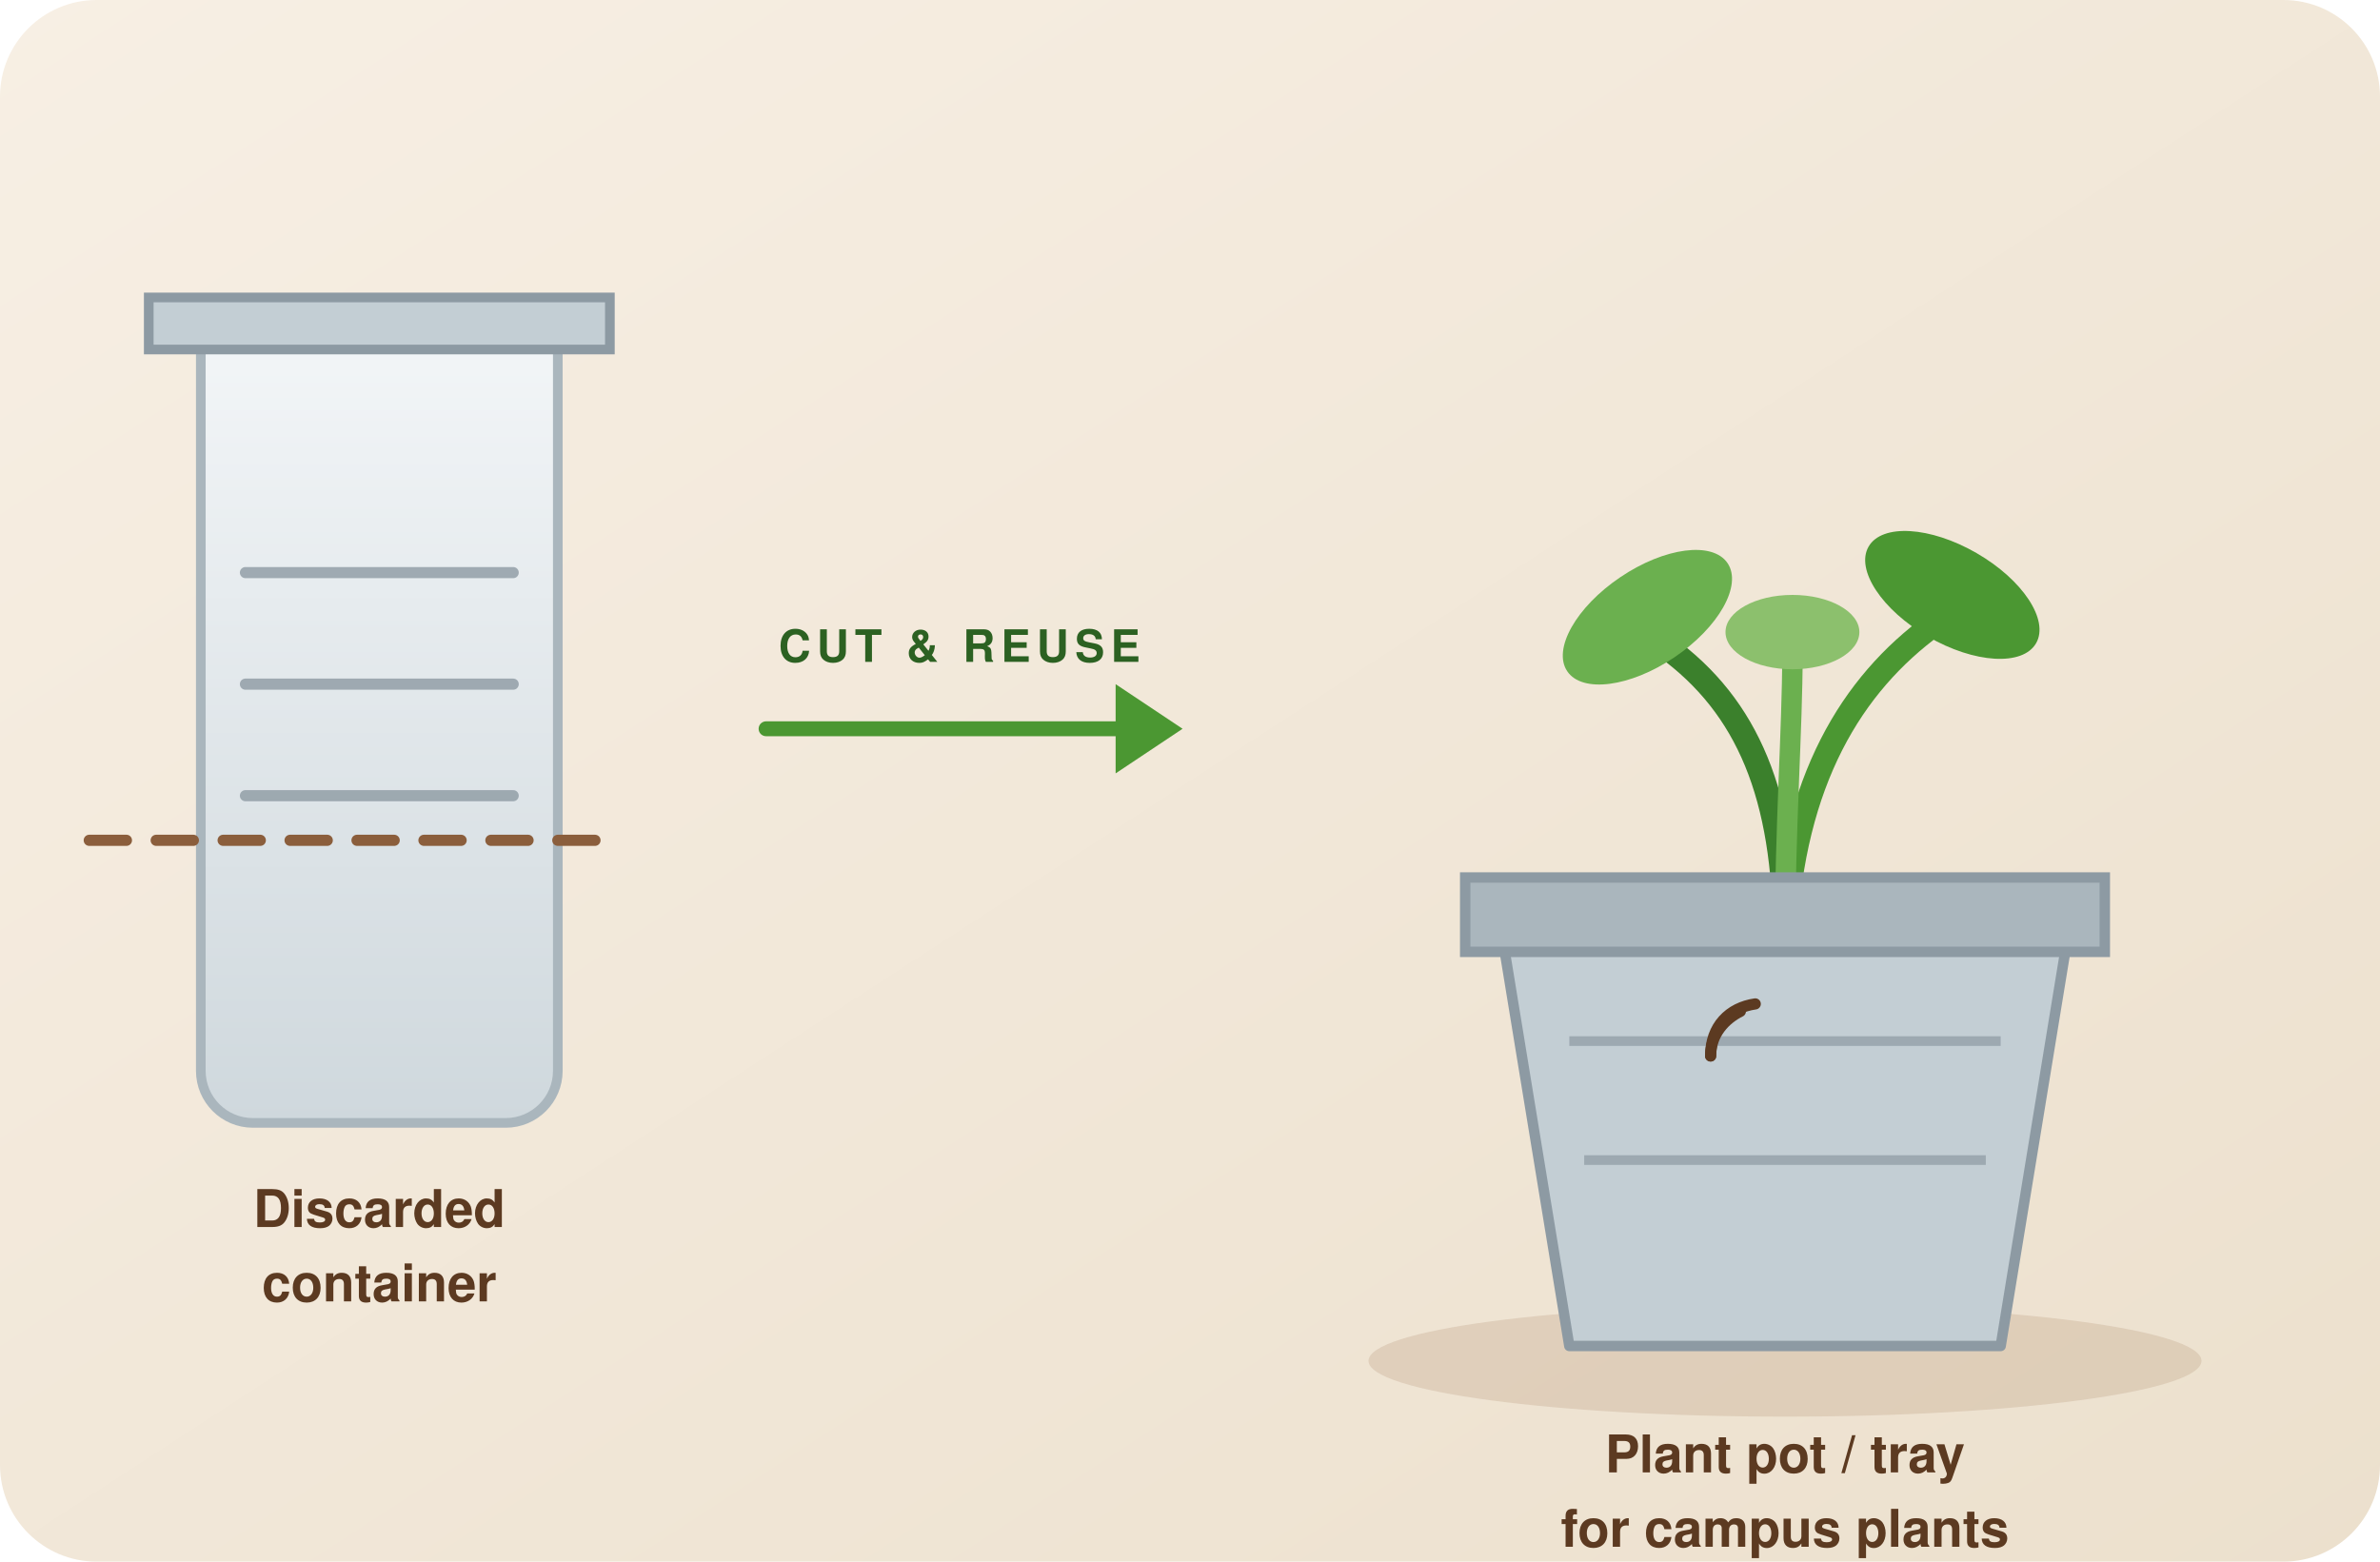
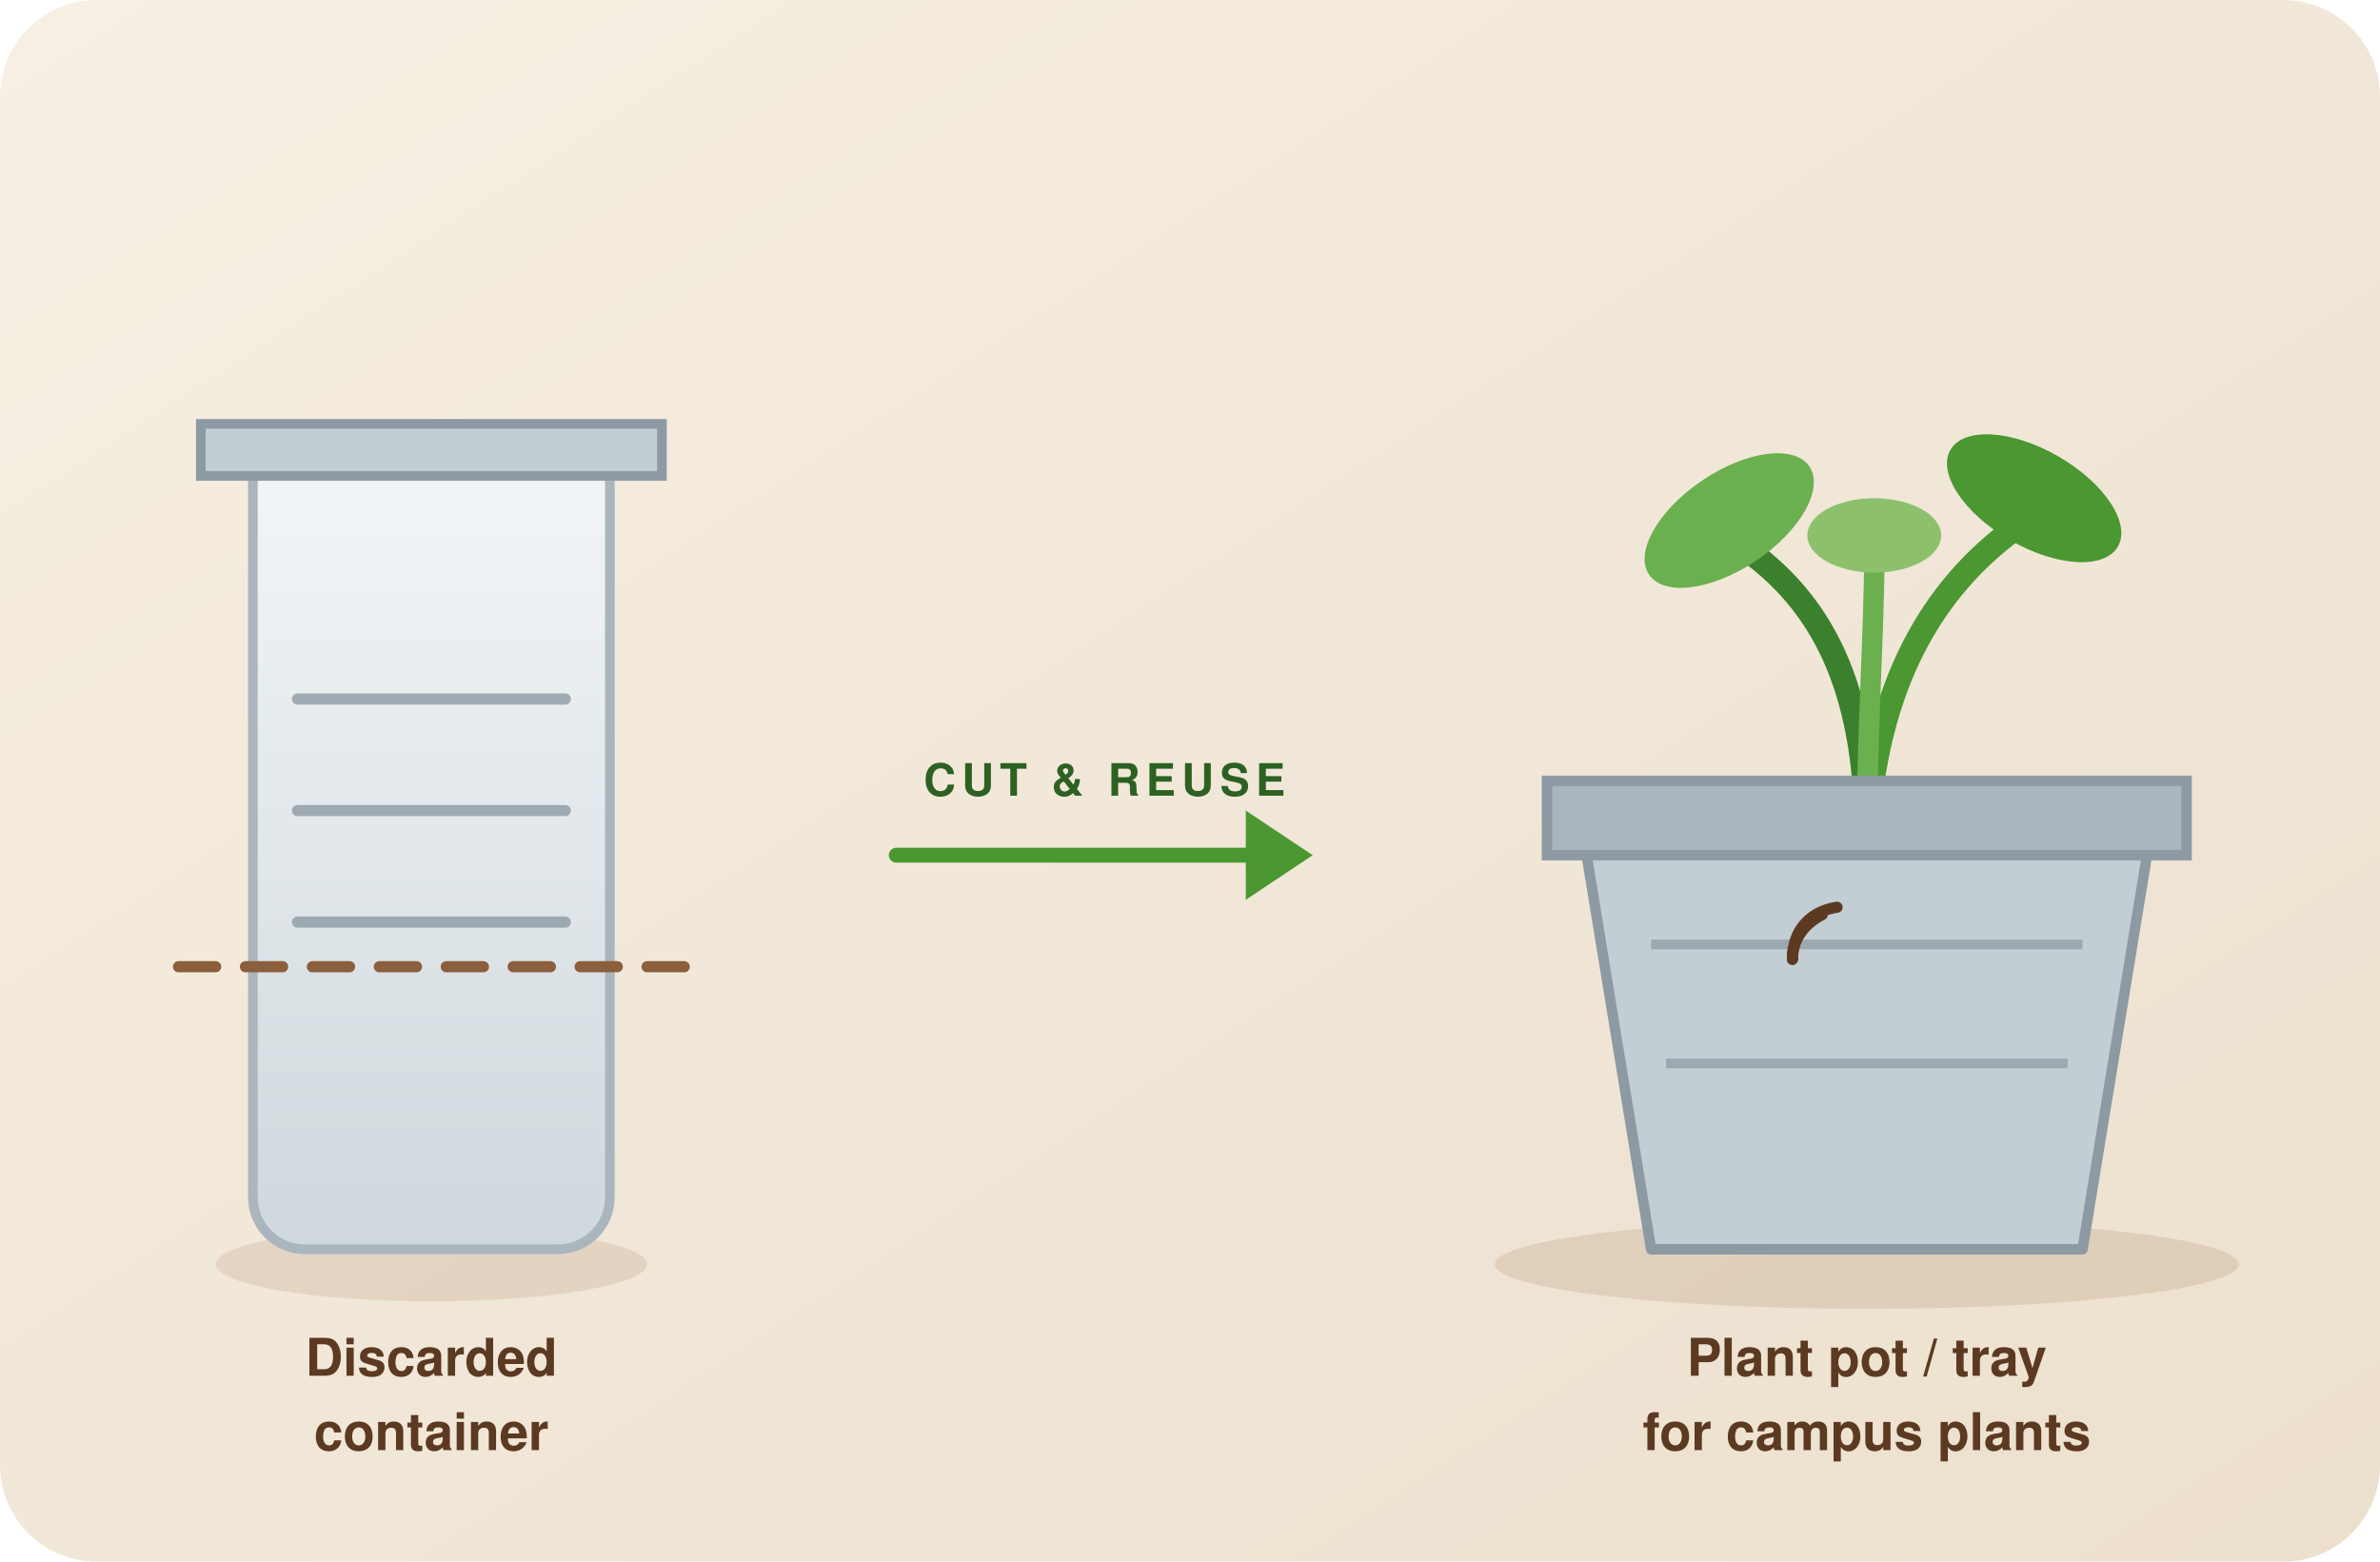
<svg xmlns="http://www.w3.org/2000/svg" viewBox="0 0 640 420" role="img" aria-labelledby="ppTitle ppDesc">
  <defs>
    <linearGradient id="ppBg" x1="0" y1="0" x2="1" y2="1">
      <stop offset="0%" stop-color="#f7efe4" />
      <stop offset="100%" stop-color="#ece0cd" />
    </linearGradient>
    <linearGradient id="ppBot" x1="0" y1="0" x2="0" y2="1">
      <stop offset="0%" stop-color="#f2f5f7" />
      <stop offset="100%" stop-color="#cfd8dd" />
    </linearGradient>
  </defs>
  <rect x="0" y="0" width="640" height="420" rx="26" fill="url(#ppBg)" />
-   <g transform="translate(36,58)">
+   <g transform="translate(50,92)">
+     <ellipse cx="66" cy="248" rx="58" ry="10" fill="#8b5e3c" opacity=".14" />
    <path d="M18 34 h96 v196 a14 14 0 0 1 -14 14 h-68 a14 14 0 0 1 -14 -14 Z" fill="url(#ppBot)" stroke="#aab6bd" stroke-width="2.6" />
    <path d="M18 34 h96" stroke="#8d9aa3" stroke-width="3" stroke-linecap="round" />
    <path d="M4 22 h124 v14 h-124 Z" fill="#c3ced4" stroke="#8d9aa3" stroke-width="2.6" />
    <g fill="none" stroke="#8d9aa3" stroke-width="3" stroke-linecap="round" opacity=".8">
      <path d="M30 96 h72" />
      <path d="M30 126 h72" />
      <path d="M30 156 h72" />
    </g>
-     <path d="M-12 168 h136" stroke="#8b5e3c" stroke-width="3" stroke-dasharray="10 8" stroke-linecap="round" />
-     <text x="66" y="272" font-family="Karla, Helvetica, sans-serif" font-size="14" font-weight="700" fill="#5c3a21" text-anchor="middle">Discarded</text>
-     <text x="66" y="292" font-family="Karla, Helvetica, sans-serif" font-size="14" font-weight="700" fill="#5c3a21" text-anchor="middle">container</text>
+     <path d="M-2 168 h136" stroke="#8b5e3c" stroke-width="3" stroke-dasharray="10 8" stroke-linecap="round" />
+     <text x="66" y="278" font-family="Karla, Helvetica, sans-serif" font-size="14" font-weight="700" fill="#5c3a21" text-anchor="middle">Discarded</text>
+     <text x="66" y="298" font-family="Karla, Helvetica, sans-serif" font-size="14" font-weight="700" fill="#5c3a21" text-anchor="middle">container</text>
  </g>
-   <g transform="translate(206,196)">
+   <g transform="translate(241,230)">
    <path d="M0 0 h104" stroke="#4b9732" stroke-width="4" stroke-linecap="round" />
    <path d="M94 -12 L112 0 L94 12 Z" fill="#4b9732" />
-     <text x="52" y="-18" font-family="Karla, Helvetica, sans-serif" font-size="12" font-weight="800" letter-spacing="1.6" fill="#2c6122" text-anchor="middle">CUT &amp; REUSE</text>
+     <text x="56" y="-16" font-family="Karla, Helvetica, sans-serif" font-size="12" font-weight="800" letter-spacing="1.6" fill="#2c6122" text-anchor="middle">CUT &amp; REUSE</text>
  </g>
-   <g transform="translate(348,44)">
-     <ellipse cx="132" cy="322" rx="112" ry="15" fill="#8b5e3c" opacity=".16" />
+   <g transform="translate(370,18)">
+     <ellipse cx="132" cy="322" rx="100" ry="12" fill="#8b5e3c" opacity=".16" />
    <path d="M132 208 C132 170 122 146 100 130" stroke="#3b802c" stroke-width="6.5" fill="none" stroke-linecap="round" />
    <path d="M132 208 C134 166 150 140 172 124" stroke="#4b9732" stroke-width="6.5" fill="none" stroke-linecap="round" />
    <path d="M132 210 C132 178 134 152 134 132" stroke="#6bb04f" stroke-width="5.5" fill="none" stroke-linecap="round" />
    <ellipse cx="95" cy="122" rx="26" ry="13" fill="#6bb04f" transform="rotate(-34 95 122)" />
    <ellipse cx="177" cy="116" rx="26" ry="13" fill="#4b9732" transform="rotate(30 177 116)" />
    <ellipse cx="134" cy="126" rx="18" ry="10" fill="#8cc06d" />
    <path d="M56 208 h152 l-18 110 h-116 Z" fill="#c3ced4" stroke="#8d9aa3" stroke-width="2.8" stroke-linejoin="round" />
    <path d="M46 192 h172 v20 h-172 Z" fill="#aab6bd" stroke="#8d9aa3" stroke-width="2.8" rx="5" />
    <g fill="none" stroke="#8d9aa3" stroke-width="2.6" opacity=".7">
      <path d="M74 236 h116" />
      <path d="M78 268 h108" />
    </g>
    <g transform="translate(112,226)" fill="none" stroke="#5c3a21" stroke-width="3" stroke-linecap="round" stroke-linejoin="round">
      <path d="M0 14 C0 6 5 1 12 0" />
      <path d="M0 14 C0 8 4 4 8 2" />
    </g>
    <text x="132" y="352" font-family="Karla, Helvetica, sans-serif" font-size="14" font-weight="700" fill="#5c3a21" text-anchor="middle">Plant pot / tray</text>
    <text x="132" y="372" font-family="Karla, Helvetica, sans-serif" font-size="14" font-weight="700" fill="#5c3a21" text-anchor="middle">for campus plants</text>
  </g>
</svg>
